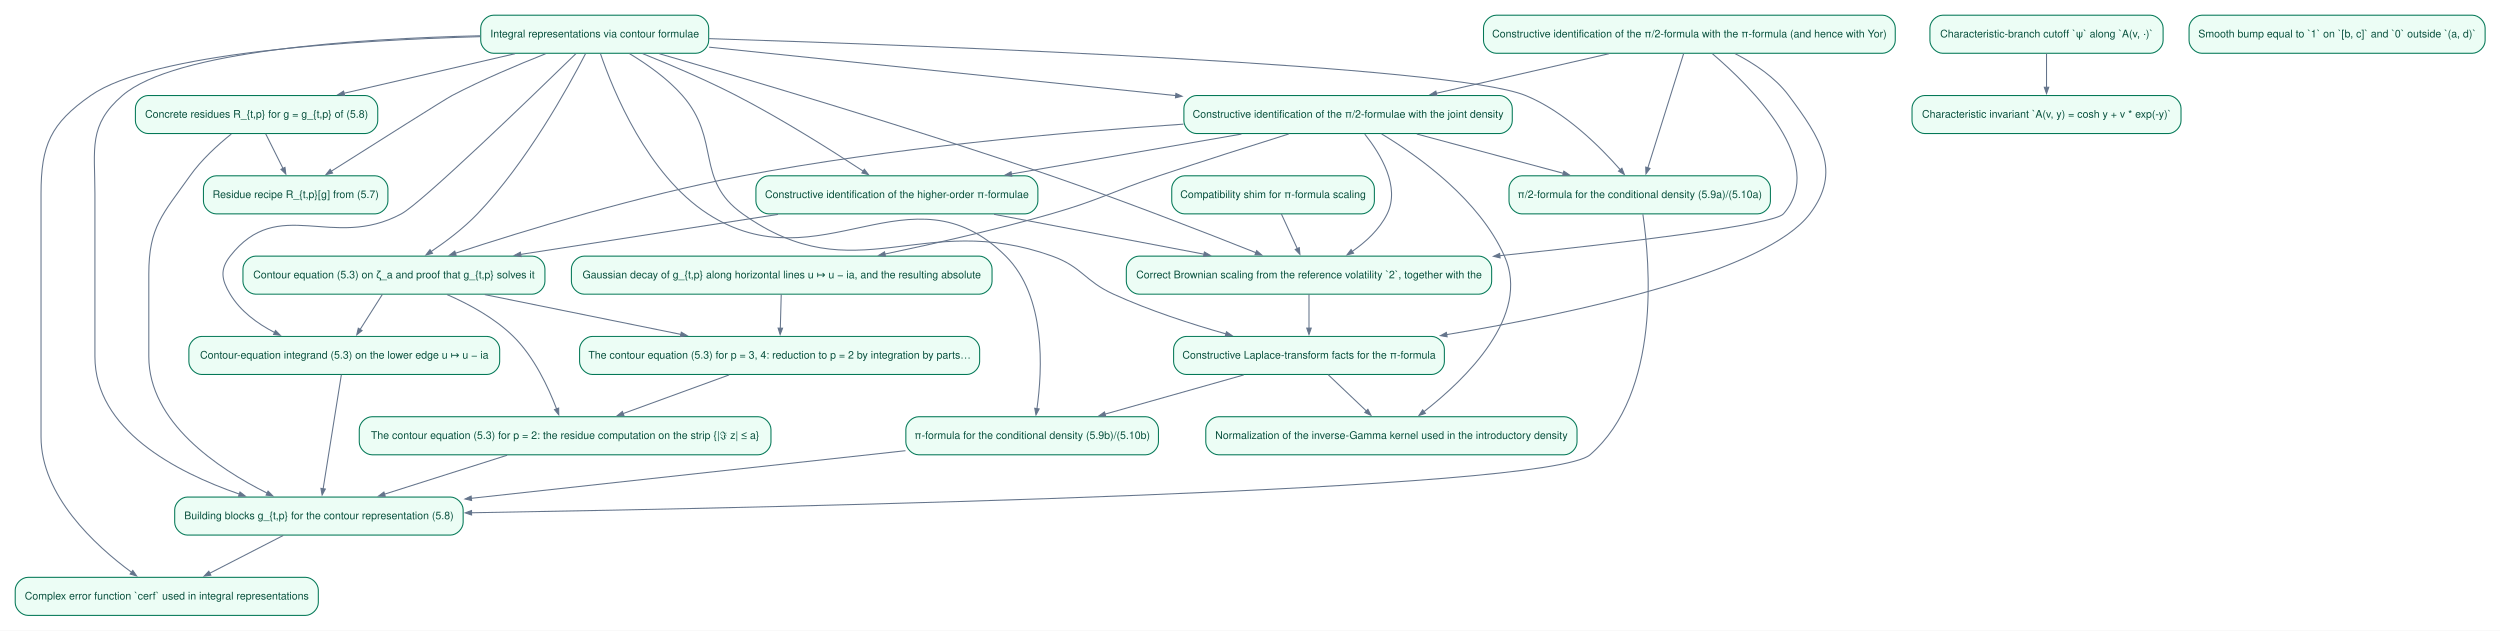
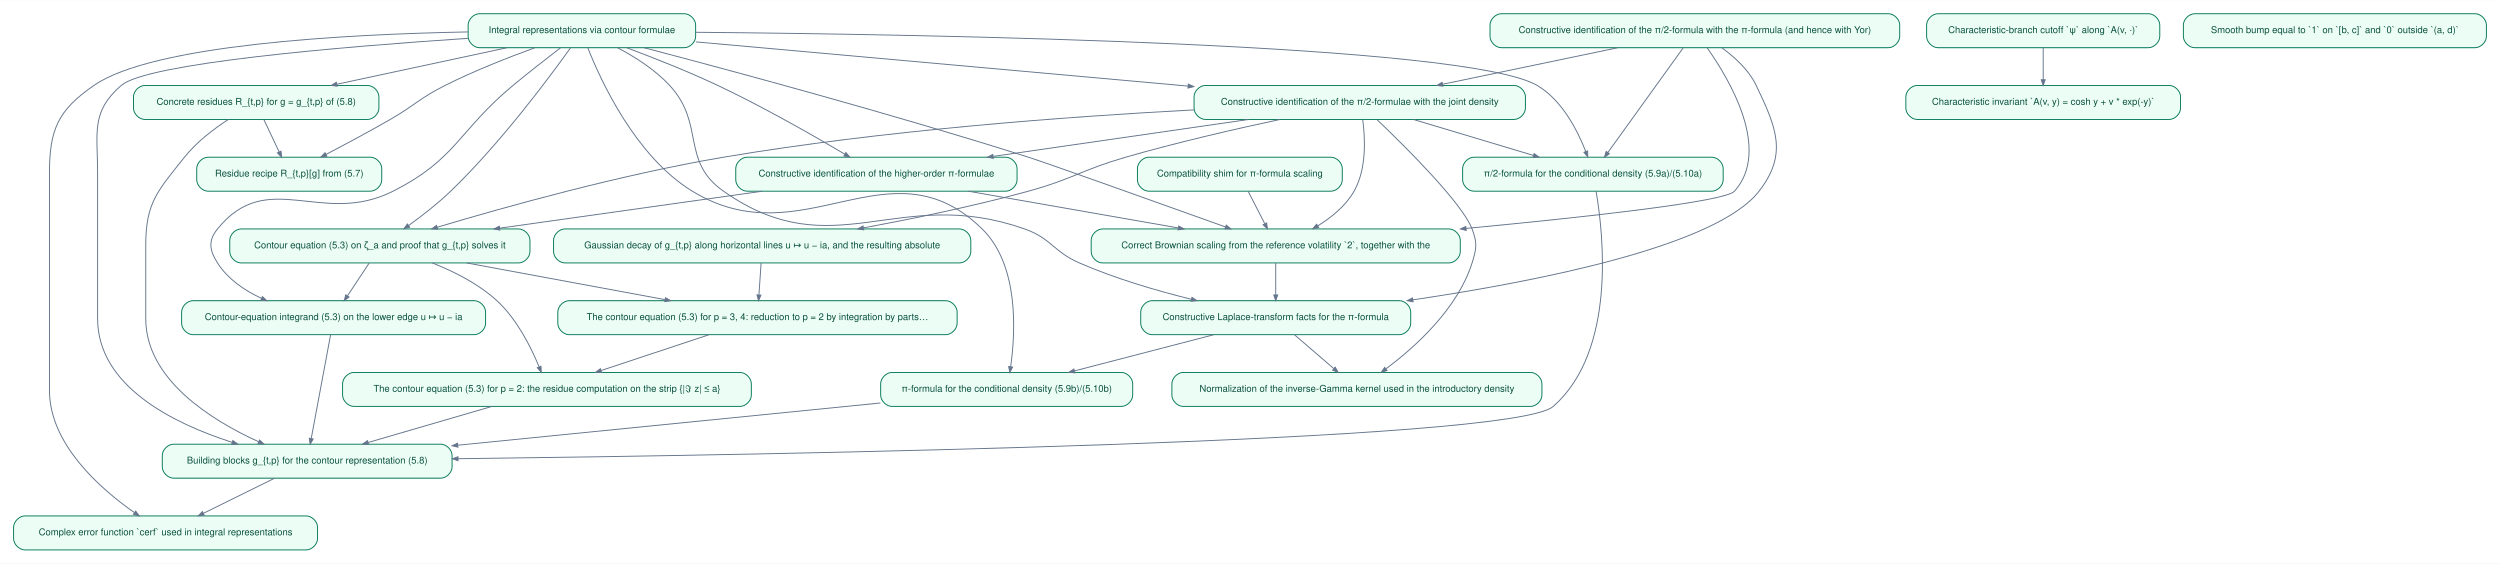
- <svg xmlns="http://www.w3.org/2000/svg" xmlns:xlink="http://www.w3.org/1999/xlink" width="2366pt" height="597pt" viewBox="0.00 0.00 2366.00 597.00">
+ <svg xmlns="http://www.w3.org/2000/svg" xmlns:xlink="http://www.w3.org/1999/xlink" width="2648pt" height="597pt" viewBox="0.00 0.00 2648.30 596.80">
  <g id="graph0" class="graph" transform="scale(1 1) rotate(0) translate(14.4 582.4)">
-     <polygon fill="white" stroke="none" points="-14.4,14.4 -14.4,-582.4 2351.92,-582.4 2351.92,14.4 -14.4,14.4" />
+     <polygon fill="white" stroke="transparent" points="-14.4,14.4 -14.4,-582.4 2633.9,-582.4 2633.9,14.4 -14.4,14.4" />
    <g id="node1" class="node">
      <g id="a_node1">
        <a xlink:href="Section5/IntegralReps.md" xlink:title="IntegralReps.lean">
-           <path fill="#ecfdf5" stroke="#047857" d="M644.29,-568C644.29,-568 452.56,-568 452.56,-568 446.56,-568 440.56,-562 440.56,-556 440.56,-556 440.56,-544 440.56,-544 440.56,-538 446.56,-532 452.56,-532 452.56,-532 644.29,-532 644.29,-532 650.29,-532 656.29,-538 656.29,-544 656.29,-544 656.29,-556 656.29,-556 656.29,-562 650.29,-568 644.29,-568" />
-           <text xml:space="preserve" text-anchor="middle" x="548.43" y="-547" font-family="Helvetica,sans-Serif" font-size="10.00" fill="#064e3b">Integral representations via contour formulae</text>
+           <path fill="#ecfdf5" stroke="#047857" d="M710.5,-568C710.5,-568 493.5,-568 493.5,-568 487.5,-568 481.5,-562 481.5,-556 481.5,-556 481.5,-544 481.5,-544 481.5,-538 487.5,-532 493.5,-532 493.5,-532 710.5,-532 710.5,-532 716.5,-532 722.5,-538 722.5,-544 722.5,-544 722.5,-556 722.5,-556 722.5,-562 716.5,-568 710.5,-568" />
+           <text text-anchor="middle" x="602" y="-547.5" font-family="Helvetica,sans-Serif" font-size="10.00" fill="#064e3b">Integral representations via contour formulae</text>
        </a>
      </g>
    </g>
    <g id="node2" class="node">
      <g id="a_node2">
        <a xlink:href="Section5/ContourEq.md" xlink:title="ContourEq.lean">
-           <path fill="#ecfdf5" stroke="#047857" d="M489.32,-340C489.32,-340 227.53,-340 227.53,-340 221.53,-340 215.53,-334 215.53,-328 215.53,-328 215.53,-316 215.53,-316 215.53,-310 221.53,-304 227.53,-304 227.53,-304 489.32,-304 489.32,-304 495.32,-304 501.32,-310 501.32,-316 501.32,-316 501.32,-328 501.32,-328 501.32,-334 495.32,-340 489.32,-340" />
-           <text xml:space="preserve" text-anchor="middle" x="358.43" y="-319" font-family="Helvetica,sans-Serif" font-size="10.00" fill="#064e3b">Contour equation (5.3) on ζ_a and proof that g_{t,p} solves it</text>
+           <path fill="#ecfdf5" stroke="#047857" d="M535,-340C535,-340 241,-340 241,-340 235,-340 229,-334 229,-328 229,-328 229,-316 229,-316 229,-310 235,-304 241,-304 241,-304 535,-304 535,-304 541,-304 547,-310 547,-316 547,-316 547,-328 547,-328 547,-334 541,-340 535,-340" />
+           <text text-anchor="middle" x="388" y="-319.5" font-family="Helvetica,sans-Serif" font-size="10.00" fill="#064e3b">Contour equation (5.3) on ζ_a and proof that g_{t,p} solves it</text>
        </a>
      </g>
    </g>
    <g id="edge10" class="edge">
-       <path fill="none" stroke="#64748b" d="M539.82,-531.72C523.16,-499.41 484.03,-428.69 437.43,-380 424.53,-366.53 408.09,-354.09 393.55,-344.29" />
-       <polygon fill="#64748b" stroke="#64748b" points="394.88,-342.65 388.71,-341.09 392.56,-346.15 394.88,-342.65" />
+       <path fill="none" stroke="#64748b" d="M589.96,-531.83C567.2,-499.99 515.42,-430.44 463,-380 449.36,-366.87 432.71,-353.96 418.57,-343.75" />
+       <polygon fill="#64748b" stroke="#64748b" points="419.59,-341.9 413.49,-340.12 417.15,-345.31 419.59,-341.9" />
    </g>
    <g id="node5" class="node">
      <g id="a_node5">
        <a xlink:href="Section5/ContourIntegrand.md" xlink:title="ContourIntegrand.lean">
-           <path fill="#ecfdf5" stroke="#047857" d="M446.49,-264C446.49,-264 176.36,-264 176.36,-264 170.36,-264 164.36,-258 164.36,-252 164.36,-252 164.36,-240 164.36,-240 164.36,-234 170.36,-228 176.36,-228 176.36,-228 446.49,-228 446.49,-228 452.49,-228 458.49,-234 458.49,-240 458.49,-240 458.49,-252 458.49,-252 458.49,-258 452.49,-264 446.49,-264" />
-           <text xml:space="preserve" text-anchor="middle" x="311.43" y="-243" font-family="Helvetica,sans-Serif" font-size="10.00" fill="#064e3b">Contour-equation integrand (5.3) on the lower edge u ↦ u − ia</text>
+           <path fill="#ecfdf5" stroke="#047857" d="M488,-264C488,-264 190,-264 190,-264 184,-264 178,-258 178,-252 178,-252 178,-240 178,-240 178,-234 184,-228 190,-228 190,-228 488,-228 488,-228 494,-228 500,-234 500,-240 500,-240 500,-252 500,-252 500,-258 494,-264 488,-264" />
+           <text text-anchor="middle" x="339" y="-243.5" font-family="Helvetica,sans-Serif" font-size="10.00" fill="#064e3b">Contour-equation integrand (5.3) on the lower edge u ↦ u − ia</text>
        </a>
      </g>
    </g>
    <g id="edge11" class="edge">
-       <path fill="none" stroke="#64748b" d="M530.63,-531.61C488.5,-490.57 384.75,-390.4 365.43,-380 300.12,-344.85 249.15,-398.39 203.43,-340 193.56,-327.4 195.16,-317.7 203.43,-304 213.09,-287.97 228.93,-276.22 245.54,-267.7" />
-       <polygon fill="#64748b" stroke="#64748b" points="246.34,-269.65 250.82,-265.14 244.51,-265.87 246.34,-269.65" />
+       <path fill="none" stroke="#64748b" d="M579.36,-531.88C564.8,-520.73 545.58,-505.76 529,-492 471.09,-443.93 469.19,-413.9 402,-380 326.51,-341.91 269.13,-405.78 216,-340 205.95,-327.55 207.39,-317.48 216,-304 226.85,-287.01 244.21,-275.01 262.5,-266.56" />
+       <polygon fill="#64748b" stroke="#64748b" points="263.56,-268.39 268.2,-264.05 261.86,-264.55 263.56,-268.39" />
    </g>
    <g id="node6" class="node">
      <g id="a_node6">
        <a xlink:href="Section5/Rrecipe.md" xlink:title="Rrecipe.lean">
-           <path fill="#ecfdf5" stroke="#047857" d="M340.72,-416C340.72,-416 190.14,-416 190.14,-416 184.14,-416 178.14,-410 178.14,-404 178.14,-404 178.14,-392 178.14,-392 178.14,-386 184.14,-380 190.14,-380 190.14,-380 340.72,-380 340.72,-380 346.72,-380 352.72,-386 352.72,-392 352.72,-392 352.72,-404 352.72,-404 352.72,-410 346.72,-416 340.72,-416" />
-           <text xml:space="preserve" text-anchor="middle" x="265.43" y="-395" font-family="Helvetica,sans-Serif" font-size="10.00" fill="#064e3b">Residue recipe R_{t,p}[g] from (5.7)</text>
+           <path fill="#ecfdf5" stroke="#047857" d="M378,-416C378,-416 206,-416 206,-416 200,-416 194,-410 194,-404 194,-404 194,-392 194,-392 194,-386 200,-380 206,-380 206,-380 378,-380 378,-380 384,-380 390,-386 390,-392 390,-392 390,-404 390,-404 390,-410 384,-416 378,-416" />
+           <text text-anchor="middle" x="292" y="-395.5" font-family="Helvetica,sans-Serif" font-size="10.00" fill="#064e3b">Residue recipe R_{t,p}[g] from (5.7)</text>
        </a>
      </g>
    </g>
    <g id="edge20" class="edge">
-       <path fill="none" stroke="#64748b" d="M501.96,-531.54C475.53,-521.07 442.08,-506.93 413.43,-492 407.55,-488.94 340.89,-446.82 299.06,-420.33" />
-       <polygon fill="#64748b" stroke="#64748b" points="300.3,-418.63 294.11,-417.19 298.05,-422.17 300.3,-418.63" />
+       <path fill="none" stroke="#64748b" d="M552.04,-531.9C523.63,-521.55 487.7,-507.4 457,-492 429.88,-478.39 425.29,-471.14 399,-456 376.73,-443.18 351.37,-429.62 330.92,-418.95" />
+       <polygon fill="#64748b" stroke="#64748b" points="331.86,-417.07 325.57,-416.16 329.92,-420.79 331.86,-417.07" />
    </g>
    <g id="node7" class="node">
      <g id="a_node7">
        <a xlink:href="Section5/Rrec.md" xlink:title="Rrec.lean">
-           <path fill="#ecfdf5" stroke="#047857" d="M331.1,-492C331.1,-492 125.75,-492 125.75,-492 119.75,-492 113.75,-486 113.75,-480 113.75,-480 113.75,-468 113.75,-468 113.75,-462 119.75,-456 125.75,-456 125.75,-456 331.1,-456 331.1,-456 337.1,-456 343.1,-462 343.1,-468 343.1,-468 343.1,-480 343.1,-480 343.1,-486 337.1,-492 331.1,-492" />
-           <text xml:space="preserve" text-anchor="middle" x="228.43" y="-471" font-family="Helvetica,sans-Serif" font-size="10.00" fill="#064e3b">Concrete residues R_{t,p} for g = g_{t,p} of (5.8)</text>
+           <path fill="#ecfdf5" stroke="#047857" d="M375,-492C375,-492 139,-492 139,-492 133,-492 127,-486 127,-480 127,-480 127,-468 127,-468 127,-462 133,-456 139,-456 139,-456 375,-456 375,-456 381,-456 387,-462 387,-468 387,-468 387,-480 387,-480 387,-486 381,-492 375,-492" />
+           <text text-anchor="middle" x="257" y="-471.5" font-family="Helvetica,sans-Serif" font-size="10.00" fill="#064e3b">Concrete residues R_{t,p} for g = g_{t,p} of (5.8)</text>
        </a>
      </g>
    </g>
    <g id="edge19" class="edge">
-       <path fill="none" stroke="#64748b" d="M472.99,-531.56C424.39,-520.32 361.17,-505.7 311.18,-494.14" />
-       <polygon fill="#64748b" stroke="#64748b" points="311.7,-492.1 305.38,-492.8 310.75,-496.19 311.7,-492.1" />
+       <path fill="none" stroke="#64748b" d="M522.42,-531.93C468.56,-520.38 397.48,-505.13 342.43,-493.32" />
+       <polygon fill="#64748b" stroke="#64748b" points="342.79,-491.25 336.48,-492.05 341.91,-495.36 342.79,-491.25" />
    </g>
    <g id="node11" class="node">
      <g id="a_node11">
        <a xlink:href="Section5/GFun.md" xlink:title="GFun.lean">
-           <path fill="#ecfdf5" stroke="#047857" d="M411.92,-112C411.92,-112 162.93,-112 162.93,-112 156.93,-112 150.93,-106 150.93,-100 150.93,-100 150.93,-88 150.93,-88 150.93,-82 156.93,-76 162.93,-76 162.93,-76 411.92,-76 411.92,-76 417.92,-76 423.92,-82 423.92,-88 423.92,-88 423.92,-100 423.92,-100 423.92,-106 417.92,-112 411.92,-112" />
-           <text xml:space="preserve" text-anchor="middle" x="287.43" y="-91" font-family="Helvetica,sans-Serif" font-size="10.00" fill="#064e3b">Building blocks g_{t,p} for the contour representation (5.8)</text>
+           <path fill="#ecfdf5" stroke="#047857" d="M452.5,-112C452.5,-112 169.5,-112 169.5,-112 163.5,-112 157.5,-106 157.5,-100 157.5,-100 157.5,-88 157.5,-88 157.5,-82 163.5,-76 169.5,-76 169.5,-76 452.5,-76 452.5,-76 458.5,-76 464.5,-82 464.5,-88 464.5,-88 464.5,-100 464.5,-100 464.5,-106 458.5,-112 452.5,-112" />
+           <text text-anchor="middle" x="311" y="-91.5" font-family="Helvetica,sans-Serif" font-size="10.00" fill="#064e3b">Building blocks g_{t,p} for the contour representation (5.8)</text>
        </a>
      </g>
    </g>
    <g id="edge12" class="edge">
-       <path fill="none" stroke="#64748b" d="M440.27,-548.57C324.45,-545.85 150.64,-534.51 101.43,-492 68.95,-463.94 75.43,-441.92 75.43,-399 75.43,-399 75.43,-399 75.43,-245 75.43,-175.97 151.25,-135.86 212.2,-114.76" />
-       <polygon fill="#64748b" stroke="#64748b" points="212.73,-116.8 217.75,-112.89 211.39,-112.82 212.73,-116.8" />
+       <path fill="none" stroke="#64748b" d="M481.28,-541.93C345.82,-532.9 141.32,-515.59 114,-492 81.6,-464.03 89,-441.8 89,-399 89,-399 89,-399 89,-245 89,-174 167.93,-134.34 231.66,-113.89" />
+       <polygon fill="#64748b" stroke="#64748b" points="232.29,-115.89 237.39,-112.09 231.03,-111.88 232.29,-115.89" />
    </g>
    <g id="node13" class="node">
      <g id="a_node13">
        <a xlink:href="Section5/Cerf.md" xlink:title="Cerf.lean">
-           <path fill="#ecfdf5" stroke="#047857" d="M274.85,-36C274.85,-36 12,-36 12,-36 6,-36 0,-30 0,-24 0,-24 0,-12 0,-12 0,-6 6,0 12,0 12,0 274.85,0 274.85,0 280.85,0 286.85,-6 286.85,-12 286.85,-12 286.85,-24 286.85,-24 286.85,-30 280.85,-36 274.85,-36" />
-           <text xml:space="preserve" text-anchor="middle" x="143.43" y="-15" font-family="Helvetica,sans-Serif" font-size="10.00" fill="#064e3b">Complex error function `cerf` used in integral representations</text>
+           <path fill="#ecfdf5" stroke="#047857" d="M310,-36C310,-36 12,-36 12,-36 6,-36 0,-30 0,-24 0,-24 0,-12 0,-12 0,-6 6,0 12,0 12,0 310,0 310,0 316,0 322,-6 322,-12 322,-12 322,-24 322,-24 322,-30 316,-36 310,-36" />
+           <text text-anchor="middle" x="161" y="-15.5" font-family="Helvetica,sans-Serif" font-size="10.00" fill="#064e3b">Complex error function `cerf` used in integral representations</text>
        </a>
      </g>
    </g>
    <g id="edge9" class="edge">
-       <path fill="none" stroke="#64748b" d="M440.33,-547.72C318.26,-544.3 129.11,-532.39 71.43,-492 33.49,-465.44 24.43,-445.31 24.43,-399 24.43,-399 24.43,-399 24.43,-169 24.43,-113.54 74.97,-66.65 110.18,-40.73" />
-       <polygon fill="#64748b" stroke="#64748b" points="111.26,-42.54 114.9,-37.32 108.8,-39.13 111.26,-42.54" />
+       <path fill="none" stroke="#64748b" d="M481.34,-548.72C349,-546.18 147.1,-535.06 85,-492 46.94,-465.61 38,-445.31 38,-399 38,-399 38,-399 38,-169 38,-112.19 91.42,-65.11 127.85,-39.61" />
+       <polygon fill="#64748b" stroke="#64748b" points="129.33,-41.14 133.09,-36.01 126.96,-37.68 129.33,-41.14" />
    </g>
    <g id="node14" class="node">
      <g id="a_node14">
        <a xlink:href="Section5/PiFormula.md" xlink:title="PiFormula.lean">
-           <path fill="#ecfdf5" stroke="#047857" d="M1069.95,-188C1069.95,-188 854.9,-188 854.9,-188 848.9,-188 842.9,-182 842.9,-176 842.9,-176 842.9,-164 842.9,-164 842.9,-158 848.9,-152 854.9,-152 854.9,-152 1069.95,-152 1069.95,-152 1075.95,-152 1081.95,-158 1081.95,-164 1081.95,-164 1081.95,-176 1081.95,-176 1081.95,-182 1075.95,-188 1069.95,-188" />
-           <text xml:space="preserve" text-anchor="middle" x="962.43" y="-167" font-family="Helvetica,sans-Serif" font-size="10.00" fill="#064e3b">π-formula for the conditional density (5.9b)/(5.10b)</text>
+           <path fill="#ecfdf5" stroke="#047857" d="M1173.5,-188C1173.5,-188 930.5,-188 930.5,-188 924.5,-188 918.5,-182 918.5,-176 918.5,-176 918.5,-164 918.5,-164 918.5,-158 924.5,-152 930.5,-152 930.5,-152 1173.5,-152 1173.5,-152 1179.5,-152 1185.5,-158 1185.5,-164 1185.5,-164 1185.5,-176 1185.5,-176 1185.5,-182 1179.5,-188 1173.5,-188" />
+           <text text-anchor="middle" x="1052" y="-167.5" font-family="Helvetica,sans-Serif" font-size="10.00" fill="#064e3b">π-formula for the conditional density (5.9b)/(5.10b)</text>
        </a>
      </g>
    </g>
    <g id="edge13" class="edge">
-       <path fill="none" stroke="#64748b" d="M553.88,-531.59C565.91,-496.38 598.26,-416.94 655.43,-380 761.75,-311.3 847.65,-429.24 937.43,-340 975.72,-301.93 972.19,-232.54 966.96,-195.63" />
-       <polygon fill="#64748b" stroke="#64748b" points="969.04,-195.38 966.06,-189.76 964.89,-196.01 969.04,-195.38" />
+       <path fill="none" stroke="#64748b" d="M608.32,-531.77C622.23,-496.54 659.12,-416.5 719,-380 836.49,-308.38 927.59,-436.17 1026,-340 1065.24,-301.66 1061.37,-230.6 1056.19,-194.04" />
+       <polygon fill="#64748b" stroke="#64748b" points="1058.26,-193.68 1055.28,-188.06 1054.11,-194.31 1058.26,-193.68" />
    </g>
    <g id="node15" class="node">
      <g id="a_node15">
        <a xlink:href="Section5/PiHalfFormula.md" xlink:title="PiHalfFormula.lean">
-           <path fill="#ecfdf5" stroke="#047857" d="M1649.12,-416C1649.12,-416 1425.73,-416 1425.73,-416 1419.73,-416 1413.73,-410 1413.73,-404 1413.73,-404 1413.73,-392 1413.73,-392 1413.73,-386 1419.73,-380 1425.73,-380 1425.73,-380 1649.12,-380 1649.12,-380 1655.12,-380 1661.12,-386 1661.12,-392 1661.12,-392 1661.12,-404 1661.12,-404 1661.12,-410 1655.12,-416 1649.12,-416" />
-           <text xml:space="preserve" text-anchor="middle" x="1537.43" y="-395" font-family="Helvetica,sans-Serif" font-size="10.00" fill="#064e3b">π/2-formula for the conditional density (5.9a)/(5.10a)</text>
+           <path fill="#ecfdf5" stroke="#047857" d="M1799,-416C1799,-416 1547,-416 1547,-416 1541,-416 1535,-410 1535,-404 1535,-404 1535,-392 1535,-392 1535,-386 1541,-380 1547,-380 1547,-380 1799,-380 1799,-380 1805,-380 1811,-386 1811,-392 1811,-392 1811,-404 1811,-404 1811,-410 1805,-416 1799,-416" />
+           <text text-anchor="middle" x="1673" y="-395.5" font-family="Helvetica,sans-Serif" font-size="10.00" fill="#064e3b">π/2-formula for the conditional density (5.9a)/(5.10a)</text>
        </a>
      </g>
    </g>
    <g id="edge17" class="edge">
-       <path fill="none" stroke="#64748b" d="M656.52,-545.85C876.12,-538.89 1359.59,-520.52 1429.43,-492 1466.38,-476.91 1499.65,-443.9 1519.2,-421.56" />
-       <polygon fill="#64748b" stroke="#64748b" points="1520.57,-423.19 1522.88,-417.27 1517.38,-420.45 1520.57,-423.19" />
+       <path fill="none" stroke="#64748b" d="M722.73,-548.34C974.58,-546.08 1538.88,-536.1 1614,-492 1640.34,-476.54 1656.78,-444.17 1665.42,-422.01" />
+       <polygon fill="#64748b" stroke="#64748b" points="1667.41,-422.68 1667.55,-416.33 1663.47,-421.21 1667.41,-422.68" />
    </g>
    <g id="node16" class="node">
      <g id="a_node16">
        <a xlink:href="Section5/PiFormulaHigher.md" xlink:title="PiFormulaHigher.lean">
-           <path fill="#ecfdf5" stroke="#047857" d="M955.85,-416C955.85,-416 713,-416 713,-416 707,-416 701,-410 701,-404 701,-404 701,-392 701,-392 701,-386 707,-380 713,-380 713,-380 955.85,-380 955.85,-380 961.85,-380 967.85,-386 967.85,-392 967.85,-392 967.85,-404 967.85,-404 967.85,-410 961.85,-416 955.85,-416" />
-           <text xml:space="preserve" text-anchor="middle" x="834.43" y="-395" font-family="Helvetica,sans-Serif" font-size="10.00" fill="#064e3b">Constructive identification of the higher-order π-formulae</text>
+           <path fill="#ecfdf5" stroke="#047857" d="M1051,-416C1051,-416 777,-416 777,-416 771,-416 765,-410 765,-404 765,-404 765,-392 765,-392 765,-386 771,-380 777,-380 777,-380 1051,-380 1051,-380 1057,-380 1063,-386 1063,-392 1063,-392 1063,-404 1063,-404 1063,-410 1057,-416 1051,-416" />
+           <text text-anchor="middle" x="914" y="-395.5" font-family="Helvetica,sans-Serif" font-size="10.00" fill="#064e3b">Constructive identification of the higher-order π-formulae</text>
        </a>
      </g>
    </g>
    <g id="edge14" class="edge">
-       <path fill="none" stroke="#64748b" d="M593.85,-531.61C620.16,-521.07 653.66,-506.82 682.43,-492 725.3,-469.91 772.33,-440.24 802.55,-420.4" />
-       <polygon fill="#64748b" stroke="#64748b" points="803.62,-422.22 807.47,-417.16 801.31,-418.71 803.62,-422.22" />
+       <path fill="none" stroke="#64748b" d="M649.67,-531.89C678.04,-521.28 714.52,-506.87 746,-492 793.93,-469.36 847.12,-438.97 880.56,-419.19" />
+       <polygon fill="#64748b" stroke="#64748b" points="881.66,-420.98 885.75,-416.11 879.52,-417.36 881.66,-420.98" />
    </g>
    <g id="node17" class="node">
      <g id="a_node17">
        <a xlink:href="Section5/PiHalfFormulaHigher.md" xlink:title="PiHalfFormulaHigher.lean">
-           <path fill="#ecfdf5" stroke="#047857" d="M1404.81,-492C1404.81,-492 1118.04,-492 1118.04,-492 1112.04,-492 1106.04,-486 1106.04,-480 1106.04,-480 1106.04,-468 1106.04,-468 1106.04,-462 1112.04,-456 1118.04,-456 1118.04,-456 1404.81,-456 1404.81,-456 1410.81,-456 1416.81,-462 1416.81,-468 1416.81,-468 1416.81,-480 1416.81,-480 1416.81,-486 1410.81,-492 1404.81,-492" />
-           <text xml:space="preserve" text-anchor="middle" x="1261.43" y="-471" font-family="Helvetica,sans-Serif" font-size="10.00" fill="#064e3b">Constructive identification of the π/2-formulae with the joint density</text>
+           <path fill="#ecfdf5" stroke="#047857" d="M1589.5,-492C1589.5,-492 1262.5,-492 1262.5,-492 1256.5,-492 1250.5,-486 1250.5,-480 1250.5,-480 1250.5,-468 1250.5,-468 1250.5,-462 1256.5,-456 1262.5,-456 1262.5,-456 1589.5,-456 1589.5,-456 1595.5,-456 1601.5,-462 1601.5,-468 1601.5,-468 1601.5,-480 1601.5,-480 1601.5,-486 1595.5,-492 1589.5,-492" />
+           <text text-anchor="middle" x="1426" y="-471.5" font-family="Helvetica,sans-Serif" font-size="10.00" fill="#064e3b">Constructive identification of the π/2-formulae with the joint density</text>
        </a>
      </g>
    </g>
    <g id="edge18" class="edge">
-       <path fill="none" stroke="#64748b" d="M656.71,-537.76C774.21,-525.57 963.12,-505.96 1098.53,-491.91" />
-       <polygon fill="#64748b" stroke="#64748b" points="1098.49,-494.02 1104.24,-491.31 1098.06,-489.84 1098.49,-494.02" />
+       <path fill="none" stroke="#64748b" d="M722.7,-538.16C859.96,-525.83 1085.53,-505.58 1244.12,-491.33" />
+       <polygon fill="#64748b" stroke="#64748b" points="1244.42,-493.42 1250.21,-490.79 1244.04,-489.23 1244.42,-493.42" />
    </g>
    <g id="node18" class="node">
      <g id="a_node18">
        <a xlink:href="Section5/PiFormulaLaplace.md" xlink:title="PiFormulaLaplace.lean">
-           <path fill="#ecfdf5" stroke="#047857" d="M1340.55,-264C1340.55,-264 1108.3,-264 1108.3,-264 1102.3,-264 1096.3,-258 1096.3,-252 1096.3,-252 1096.3,-240 1096.3,-240 1096.3,-234 1102.3,-228 1108.3,-228 1108.3,-228 1340.55,-228 1340.55,-228 1346.55,-228 1352.55,-234 1352.55,-240 1352.55,-240 1352.55,-252 1352.55,-252 1352.55,-258 1346.55,-264 1340.55,-264" />
-           <text xml:space="preserve" text-anchor="middle" x="1224.43" y="-243" font-family="Helvetica,sans-Serif" font-size="10.00" fill="#064e3b">Constructive Laplace-transform facts for the π-formula</text>
+           <path fill="#ecfdf5" stroke="#047857" d="M1468,-264C1468,-264 1206,-264 1206,-264 1200,-264 1194,-258 1194,-252 1194,-252 1194,-240 1194,-240 1194,-234 1200,-228 1206,-228 1206,-228 1468,-228 1468,-228 1474,-228 1480,-234 1480,-240 1480,-240 1480,-252 1480,-252 1480,-258 1474,-264 1468,-264" />
+           <text text-anchor="middle" x="1337" y="-243.5" font-family="Helvetica,sans-Serif" font-size="10.00" fill="#064e3b">Constructive Laplace-transform facts for the π-formula</text>
        </a>
      </g>
    </g>
    <g id="edge15" class="edge">
-       <path fill="none" stroke="#64748b" d="M581.28,-531.68C597.86,-521.73 617.36,-508.03 631.43,-492 668.25,-450.01 642.9,-412.36 688.43,-380 795.56,-303.86 857.77,-384.52 981.43,-340 1009.97,-329.72 1011.81,-316.57 1039.43,-304 1073.26,-288.6 1112.41,-275.86 1145.95,-266.36" />
-       <polygon fill="#64748b" stroke="#64748b" points="1146.35,-268.43 1151.56,-264.79 1145.21,-264.39 1146.35,-268.43" />
+       <path fill="none" stroke="#64748b" d="M639.8,-531.96C658.18,-522.26 679.58,-508.69 695,-492 732.9,-450.98 706.3,-412.11 752,-380 868.92,-297.86 936.3,-387.67 1071,-340 1099.6,-329.88 1101.19,-316.13 1129,-304 1166.62,-287.58 1210.17,-274.77 1247.67,-265.49" />
+       <polygon fill="#64748b" stroke="#64748b" points="1248.3,-267.5 1253.63,-264.03 1247.3,-263.42 1248.3,-267.5" />
    </g>
    <g id="node19" class="node">
      <g id="a_node19">
        <a xlink:href="Section5/PiFormulaScaling.md" xlink:title="PiFormulaScaling.lean">
-           <path fill="#ecfdf5" stroke="#047857" d="M1385.3,-340C1385.3,-340 1063.55,-340 1063.55,-340 1057.55,-340 1051.55,-334 1051.55,-328 1051.55,-328 1051.55,-316 1051.55,-316 1051.55,-310 1057.55,-304 1063.55,-304 1063.55,-304 1385.3,-304 1385.3,-304 1391.3,-304 1397.3,-310 1397.3,-316 1397.3,-316 1397.3,-328 1397.3,-328 1397.3,-334 1391.3,-340 1385.3,-340" />
-           <text xml:space="preserve" text-anchor="middle" x="1224.43" y="-319" font-family="Helvetica,sans-Serif" font-size="10.00" fill="#064e3b">Correct Brownian scaling from the reference volatility `2`, together with the</text>
+           <path fill="#ecfdf5" stroke="#047857" d="M1520.5,-340C1520.5,-340 1153.5,-340 1153.5,-340 1147.5,-340 1141.5,-334 1141.5,-328 1141.5,-328 1141.5,-316 1141.5,-316 1141.5,-310 1147.5,-304 1153.5,-304 1153.5,-304 1520.5,-304 1520.5,-304 1526.5,-304 1532.5,-310 1532.5,-316 1532.5,-316 1532.5,-328 1532.5,-328 1532.5,-334 1526.5,-340 1520.5,-340" />
+           <text text-anchor="middle" x="1337" y="-319.5" font-family="Helvetica,sans-Serif" font-size="10.00" fill="#064e3b">Correct Brownian scaling from the reference volatility `2`, together with the</text>
        </a>
      </g>
    </g>
    <g id="edge16" class="edge">
-       <path fill="none" stroke="#64748b" d="M609.64,-531.53C693.73,-507.21 849.46,-461.07 980.43,-416 1048.18,-392.68 1125.29,-362.71 1174.37,-343.18" />
-       <polygon fill="#64748b" stroke="#64748b" points="1174.9,-345.23 1179.7,-341.06 1173.35,-341.33 1174.9,-345.23" />
+       <path fill="none" stroke="#64748b" d="M667.83,-531.98C759.59,-507.92 930.9,-461.78 1075,-416 1095.39,-409.52 1213.16,-367.42 1283.68,-342.14" />
+       <polygon fill="#64748b" stroke="#64748b" points="1284.57,-344.05 1289.51,-340.05 1283.16,-340.1 1284.57,-344.05" />
    </g>
    <g id="node3" class="node">
      <g id="a_node3">
        <a xlink:href="Section5/ContourRec.md" xlink:title="ContourRec.lean">
-           <path fill="#ecfdf5" stroke="#047857" d="M900.73,-264C900.73,-264 546.12,-264 546.12,-264 540.12,-264 534.12,-258 534.12,-252 534.12,-252 534.12,-240 534.12,-240 534.12,-234 540.12,-228 546.12,-228 546.12,-228 900.73,-228 900.73,-228 906.73,-228 912.73,-234 912.73,-240 912.73,-240 912.73,-252 912.73,-252 912.73,-258 906.73,-264 900.73,-264" />
-           <text xml:space="preserve" text-anchor="middle" x="723.43" y="-243" font-family="Helvetica,sans-Serif" font-size="10.00" fill="#064e3b">The contour equation (5.3) for p = 3, 4: reduction to p = 2 by integration by parts…</text>
+           <path fill="#ecfdf5" stroke="#047857" d="M987.5,-264C987.5,-264 588.5,-264 588.5,-264 582.5,-264 576.5,-258 576.5,-252 576.5,-252 576.5,-240 576.5,-240 576.5,-234 582.5,-228 588.5,-228 588.5,-228 987.5,-228 987.5,-228 993.5,-228 999.5,-234 999.5,-240 999.5,-240 999.5,-252 999.5,-252 999.5,-258 993.5,-264 987.5,-264" />
+           <text text-anchor="middle" x="788" y="-243.5" font-family="Helvetica,sans-Serif" font-size="10.00" fill="#064e3b">The contour equation (5.3) for p = 3, 4: reduction to p = 2 by integration by parts…</text>
        </a>
      </g>
    </g>
    <g id="edge2" class="edge">
-       <path fill="none" stroke="#64748b" d="M444.46,-303.56C500.25,-292.25 572.91,-277.52 630.08,-265.92" />
-       <polygon fill="#64748b" stroke="#64748b" points="630.39,-268.01 635.85,-264.75 629.55,-263.89 630.39,-268.01" />
+       <path fill="none" stroke="#64748b" d="M480.02,-303.98C542.82,-292.36 625.9,-276.99 689.94,-265.14" />
+       <polygon fill="#64748b" stroke="#64748b" points="690.56,-267.16 696.08,-264.01 689.8,-263.03 690.56,-267.16" />
    </g>
    <g id="node4" class="node">
      <g id="a_node4">
        <a xlink:href="Section5/ContourTwo.md" xlink:title="ContourTwo.lean">
-           <path fill="#ecfdf5" stroke="#047857" d="M703.24,-188C703.24,-188 337.61,-188 337.61,-188 331.61,-188 325.61,-182 325.61,-176 325.61,-176 325.61,-164 325.61,-164 325.61,-158 331.61,-152 337.61,-152 337.61,-152 703.24,-152 703.24,-152 709.24,-152 715.24,-158 715.24,-164 715.24,-164 715.24,-176 715.24,-176 715.24,-182 709.24,-188 703.24,-188" />
-           <text xml:space="preserve" text-anchor="middle" x="520.43" y="-167" font-family="Helvetica,sans-Serif" font-size="10.00" fill="#064e3b">The contour equation (5.3) for p = 2: the residue computation on the strip {|ℑ z| ≤ a}</text>
+           <path fill="#ecfdf5" stroke="#047857" d="M769.5,-188C769.5,-188 360.5,-188 360.5,-188 354.5,-188 348.5,-182 348.5,-176 348.5,-176 348.5,-164 348.5,-164 348.5,-158 354.5,-152 360.5,-152 360.5,-152 769.5,-152 769.5,-152 775.5,-152 781.5,-158 781.5,-164 781.5,-164 781.5,-176 781.5,-176 781.5,-182 775.5,-188 769.5,-188" />
+           <text text-anchor="middle" x="565" y="-167.5" font-family="Helvetica,sans-Serif" font-size="10.00" fill="#064e3b">The contour equation (5.3) for p = 2: the residue computation on the strip {|ℑ z| ≤ a}</text>
        </a>
      </g>
    </g>
    <g id="edge3" class="edge">
-       <path fill="none" stroke="#64748b" d="M408.8,-303.55C430.05,-294.31 453.87,-281.25 471.43,-264 491.11,-244.67 504.63,-215.73 512.41,-195.28" />
-       <polygon fill="#64748b" stroke="#64748b" points="514.3,-196.21 514.4,-189.85 510.36,-194.76 514.3,-196.21" />
+       <path fill="none" stroke="#64748b" d="M443.62,-303.96C466.72,-294.85 492.61,-281.77 512,-264 533.2,-244.57 548.13,-214.66 556.63,-194.03" />
+       <polygon fill="#64748b" stroke="#64748b" points="558.68,-194.56 558.96,-188.21 554.78,-193 558.68,-194.56" />
    </g>
    <g id="edge1" class="edge">
-       <path fill="none" stroke="#64748b" d="M347.52,-303.84C341.22,-293.91 333.2,-281.29 326.33,-270.46" />
-       <polygon fill="#64748b" stroke="#64748b" points="328.23,-269.54 323.24,-265.6 324.69,-271.79 328.23,-269.54" />
+       <path fill="none" stroke="#64748b" d="M376.64,-303.84C369.83,-293.56 361.11,-280.39 353.78,-269.32" />
+       <polygon fill="#64748b" stroke="#64748b" points="355.37,-267.91 350.3,-264.07 351.86,-270.23 355.37,-267.91" />
    </g>
    <g id="edge5" class="edge">
-       <path fill="none" stroke="#64748b" d="M675.57,-227.56C645.5,-216.59 606.6,-202.41 575.28,-190.99" />
-       <polygon fill="#64748b" stroke="#64748b" points="576.08,-189.05 569.73,-188.97 574.65,-193 576.08,-189.05" />
+       <path fill="none" stroke="#64748b" d="M736.56,-227.93C702.51,-216.63 657.82,-201.8 622.58,-190.11" />
+       <polygon fill="#64748b" stroke="#64748b" points="622.92,-188.01 616.57,-188.11 621.6,-192 622.92,-188.01" />
    </g>
    <g id="edge6" class="edge">
-       <path fill="none" stroke="#64748b" d="M465.5,-151.56C430.69,-140.5 385.58,-126.17 349.48,-114.71" />
-       <polygon fill="#64748b" stroke="#64748b" points="350.18,-112.73 343.82,-112.91 348.91,-116.73 350.18,-112.73" />
+       <path fill="none" stroke="#64748b" d="M506.41,-151.93C467.31,-140.54 415.88,-125.56 375.6,-113.82" />
+       <polygon fill="#64748b" stroke="#64748b" points="376.08,-111.77 369.74,-112.11 374.91,-115.81 376.08,-111.77" />
    </g>
    <g id="edge4" class="edge">
-       <path fill="none" stroke="#64748b" d="M308.67,-227.79C304.43,-201.26 296.26,-150.24 291.39,-119.75" />
-       <polygon fill="#64748b" stroke="#64748b" points="293.48,-119.56 290.46,-113.96 289.33,-120.22 293.48,-119.56" />
+       <path fill="none" stroke="#64748b" d="M335.79,-227.79C330.75,-200.78 320.97,-148.39 315.31,-118.11" />
+       <polygon fill="#64748b" stroke="#64748b" points="317.34,-117.52 314.17,-112.01 313.21,-118.29 317.34,-117.52" />
    </g>
    <g id="edge41" class="edge">
-       <path fill="none" stroke="#64748b" d="M237.01,-455.84C241.92,-446.01 248.16,-433.53 253.54,-422.77" />
-       <polygon fill="#64748b" stroke="#64748b" points="255.28,-423.99 256.09,-417.68 251.52,-422.11 255.28,-423.99" />
+       <path fill="none" stroke="#64748b" d="M265.12,-455.84C269.93,-445.66 276.09,-432.63 281.3,-421.62" />
+       <polygon fill="#64748b" stroke="#64748b" points="283.26,-422.39 283.93,-416.07 279.46,-420.6 283.26,-422.39" />
    </g>
    <g id="edge40" class="edge">
-       <path fill="none" stroke="#64748b" d="M204.5,-455.57C191.6,-445.21 176.17,-431.17 165.43,-416 139.52,-379.42 126.43,-367.82 126.43,-323 126.43,-323 126.43,-323 126.43,-245 126.43,-182.97 191.19,-139.29 238.56,-115.63" />
-       <polygon fill="#64748b" stroke="#64748b" points="239.3,-117.61 243.76,-113.09 237.45,-113.83 239.3,-117.61" />
+       <path fill="none" stroke="#64748b" d="M227.37,-455.94C211.95,-445.89 193.72,-432.01 181,-416 152.9,-380.63 140,-368.17 140,-323 140,-323 140,-323 140,-245 140,-180.74 209.09,-137.56 259.44,-114.63" />
+       <polygon fill="#64748b" stroke="#64748b" points="260.55,-116.44 265.18,-112.07 258.84,-112.6 260.55,-116.44" />
    </g>
    <g id="node8" class="node">
      <g id="a_node8">
        <a xlink:href="Section5/PsiBranch.md" xlink:title="PsiBranch.lean">
-           <path fill="#ecfdf5" stroke="#047857" d="M2020.76,-568C2020.76,-568 1824.09,-568 1824.09,-568 1818.09,-568 1812.09,-562 1812.09,-556 1812.09,-556 1812.09,-544 1812.09,-544 1812.09,-538 1818.09,-532 1824.09,-532 1824.09,-532 2020.76,-532 2020.76,-532 2026.76,-532 2032.76,-538 2032.76,-544 2032.76,-544 2032.76,-556 2032.76,-556 2032.76,-562 2026.76,-568 2020.76,-568" />
-           <text xml:space="preserve" text-anchor="middle" x="1922.43" y="-547" font-family="Helvetica,sans-Serif" font-size="10.00" fill="#064e3b">Characteristic-branch cutoff `ψ` along `A(v, ·)`</text>
+           <path fill="#ecfdf5" stroke="#047857" d="M2261.5,-568C2261.5,-568 2038.5,-568 2038.5,-568 2032.5,-568 2026.5,-562 2026.5,-556 2026.5,-556 2026.5,-544 2026.5,-544 2026.5,-538 2032.5,-532 2038.5,-532 2038.5,-532 2261.5,-532 2261.5,-532 2267.5,-532 2273.5,-538 2273.5,-544 2273.5,-544 2273.5,-556 2273.5,-556 2273.5,-562 2267.5,-568 2261.5,-568" />
+           <text text-anchor="middle" x="2150" y="-547.5" font-family="Helvetica,sans-Serif" font-size="10.00" fill="#064e3b">Characteristic-branch cutoff `ψ` along `A(v, ·)`</text>
        </a>
      </g>
    </g>
    <g id="node10" class="node">
      <g id="a_node10">
        <a xlink:href="Section5/CharA.md" xlink:title="CharA.lean">
-           <path fill="#ecfdf5" stroke="#047857" d="M2037.71,-492C2037.71,-492 1807.14,-492 1807.14,-492 1801.14,-492 1795.14,-486 1795.14,-480 1795.14,-480 1795.14,-468 1795.14,-468 1795.14,-462 1801.14,-456 1807.14,-456 1807.14,-456 2037.71,-456 2037.71,-456 2043.71,-456 2049.71,-462 2049.71,-468 2049.71,-468 2049.71,-480 2049.71,-480 2049.71,-486 2043.71,-492 2037.71,-492" />
-           <text xml:space="preserve" text-anchor="middle" x="1922.43" y="-471" font-family="Helvetica,sans-Serif" font-size="10.00" fill="#064e3b">Characteristic invariant `A(v, y) = cosh y + v * exp(-y)`</text>
+           <path fill="#ecfdf5" stroke="#047857" d="M2283.5,-492C2283.5,-492 2016.5,-492 2016.5,-492 2010.5,-492 2004.5,-486 2004.5,-480 2004.5,-480 2004.5,-468 2004.5,-468 2004.5,-462 2010.5,-456 2016.5,-456 2016.5,-456 2283.5,-456 2283.5,-456 2289.5,-456 2295.5,-462 2295.5,-468 2295.5,-468 2295.5,-480 2295.5,-480 2295.5,-486 2289.5,-492 2283.5,-492" />
+           <text text-anchor="middle" x="2150" y="-471.5" font-family="Helvetica,sans-Serif" font-size="10.00" fill="#064e3b">Characteristic invariant `A(v, y) = cosh y + v * exp(-y)`</text>
        </a>
      </g>
    </g>
    <g id="edge39" class="edge">
-       <path fill="none" stroke="#64748b" d="M1922.43,-531.84C1922.43,-522.29 1922.43,-510.23 1922.43,-499.68" />
-       <polygon fill="#64748b" stroke="#64748b" points="1924.53,-499.84 1922.43,-493.84 1920.33,-499.84 1924.53,-499.84" />
+       <path fill="none" stroke="#64748b" d="M2150,-531.84C2150,-521.84 2150,-509.11 2150,-498.23" />
+       <polygon fill="#64748b" stroke="#64748b" points="2152.1,-498.07 2150,-492.07 2147.9,-498.07 2152.1,-498.07" />
    </g>
    <g id="node9" class="node">
      <g id="a_node9">
        <a xlink:href="Section5/SmoothBump.md" xlink:title="SmoothBump.lean">
-           <path fill="#ecfdf5" stroke="#047857" d="M2325.52,-568C2325.52,-568 2069.33,-568 2069.33,-568 2063.33,-568 2057.33,-562 2057.33,-556 2057.33,-556 2057.33,-544 2057.33,-544 2057.33,-538 2063.33,-532 2069.33,-532 2069.33,-532 2325.52,-532 2325.52,-532 2331.52,-532 2337.52,-538 2337.52,-544 2337.52,-544 2337.52,-556 2337.52,-556 2337.52,-562 2331.52,-568 2325.52,-568" />
-           <text xml:space="preserve" text-anchor="middle" x="2197.43" y="-547" font-family="Helvetica,sans-Serif" font-size="10.00" fill="#064e3b">Smooth bump equal to `1` on `[b, c]` and `0` outside `(a, d)`</text>
+           <path fill="#ecfdf5" stroke="#047857" d="M2607.5,-568C2607.5,-568 2310.5,-568 2310.5,-568 2304.5,-568 2298.5,-562 2298.5,-556 2298.5,-556 2298.5,-544 2298.5,-544 2298.5,-538 2304.5,-532 2310.5,-532 2310.5,-532 2607.5,-532 2607.5,-532 2613.5,-532 2619.5,-538 2619.5,-544 2619.5,-544 2619.5,-556 2619.5,-556 2619.5,-562 2613.5,-568 2607.5,-568" />
+           <text text-anchor="middle" x="2459" y="-547.5" font-family="Helvetica,sans-Serif" font-size="10.00" fill="#064e3b">Smooth bump equal to `1` on `[b, c]` and `0` outside `(a, d)`</text>
        </a>
      </g>
    </g>
    <g id="edge7" class="edge">
-       <path fill="none" stroke="#64748b" d="M253.66,-75.65C232.87,-64.97 206.08,-51.2 184.12,-39.91" />
-       <polygon fill="#64748b" stroke="#64748b" points="185.12,-38.06 178.82,-37.19 183.2,-41.8 185.12,-38.06" />
+       <path fill="none" stroke="#64748b" d="M276.21,-75.84C253.78,-64.77 224.53,-50.34 201.11,-38.79" />
+       <polygon fill="#64748b" stroke="#64748b" points="201.91,-36.84 195.6,-36.07 200.05,-40.61 201.91,-36.84" />
    </g>
    <g id="node12" class="node">
      <g id="a_node12">
        <a xlink:href="Section5/GFunDecay.md" xlink:title="GFunDecay.lean">
-           <path fill="#ecfdf5" stroke="#047857" d="M912.47,-340C912.47,-340 538.38,-340 538.38,-340 532.38,-340 526.38,-334 526.38,-328 526.38,-328 526.38,-316 526.38,-316 526.38,-310 532.38,-304 538.38,-304 538.38,-304 912.47,-304 912.47,-304 918.47,-304 924.47,-310 924.47,-316 924.47,-316 924.47,-328 924.47,-328 924.47,-334 918.47,-340 912.47,-340" />
-           <text xml:space="preserve" text-anchor="middle" x="725.43" y="-319" font-family="Helvetica,sans-Serif" font-size="10.00" fill="#064e3b">Gaussian decay of g_{t,p} along horizontal lines u ↦ u − ia, and the resulting absolute</text>
+           <path fill="#ecfdf5" stroke="#047857" d="M1002,-340C1002,-340 584,-340 584,-340 578,-340 572,-334 572,-328 572,-328 572,-316 572,-316 572,-310 578,-304 584,-304 584,-304 1002,-304 1002,-304 1008,-304 1014,-310 1014,-316 1014,-316 1014,-328 1014,-328 1014,-334 1008,-340 1002,-340" />
+           <text text-anchor="middle" x="793" y="-319.5" font-family="Helvetica,sans-Serif" font-size="10.00" fill="#064e3b">Gaussian decay of g_{t,p} along horizontal lines u ↦ u − ia, and the resulting absolute</text>
        </a>
      </g>
    </g>
    <g id="edge8" class="edge">
-       <path fill="none" stroke="#64748b" d="M724.96,-303.84C724.7,-294.29 724.38,-282.23 724.09,-271.68" />
-       <polygon fill="#64748b" stroke="#64748b" points="726.2,-271.78 723.93,-265.84 722,-271.89 726.2,-271.78" />
+       <path fill="none" stroke="#64748b" d="M791.84,-303.84C791.17,-293.84 790.3,-281.11 789.57,-270.23" />
+       <polygon fill="#64748b" stroke="#64748b" points="791.65,-269.91 789.15,-264.07 787.46,-270.2 791.65,-269.91" />
    </g>
    <g id="edge21" class="edge">
-       <path fill="none" stroke="#64748b" d="M842.53,-155.86C727.56,-143.25 553.88,-124.21 431.47,-110.79" />
-       <polygon fill="#64748b" stroke="#64748b" points="431.91,-108.73 425.72,-110.16 431.45,-112.9 431.91,-108.73" />
+       <path fill="none" stroke="#64748b" d="M918.24,-155.64C792.57,-143.09 604.37,-124.3 470.84,-110.96" />
+       <polygon fill="#64748b" stroke="#64748b" points="470.7,-108.84 464.52,-110.33 470.28,-113.02 470.7,-108.84" />
    </g>
    <g id="edge28" class="edge">
-       <path fill="none" stroke="#64748b" d="M1540.41,-379.63C1547.14,-334.07 1558,-210.59 1490.43,-152 1451.03,-117.84 742.51,-102.31 431.64,-97.11" />
-       <polygon fill="#64748b" stroke="#64748b" points="431.91,-95.02 425.88,-97.02 431.84,-99.22 431.91,-95.02" />
+       <path fill="none" stroke="#64748b" d="M1676.34,-380C1684.12,-334.79 1698.04,-211.04 1631,-152 1588.14,-114.25 812.74,-100.74 470.77,-96.6" />
+       <polygon fill="#64748b" stroke="#64748b" points="470.8,-94.5 464.77,-96.53 470.75,-98.7 470.8,-94.5" />
    </g>
    <g id="edge22" class="edge">
-       <path fill="none" stroke="#64748b" d="M721.92,-379.51C648.56,-368.1 552.91,-353.23 478.14,-341.61" />
-       <polygon fill="#64748b" stroke="#64748b" points="478.72,-339.58 472.47,-340.73 478.07,-343.73 478.72,-339.58" />
+       <path fill="none" stroke="#64748b" d="M792.99,-379.98C709.75,-368.27 599.4,-352.74 514.91,-340.85" />
+       <polygon fill="#64748b" stroke="#64748b" points="515.11,-338.76 508.87,-340.01 514.52,-342.92 515.11,-338.76" />
    </g>
    <g id="edge23" class="edge">
-       <path fill="none" stroke="#64748b" d="M926.36,-379.56C986.08,-368.22 1063.91,-353.46 1125.06,-341.85" />
-       <polygon fill="#64748b" stroke="#64748b" points="1125.45,-343.92 1130.95,-340.74 1124.66,-339.79 1125.45,-343.92" />
+       <path fill="none" stroke="#64748b" d="M1011.31,-379.98C1077.85,-368.34 1165.93,-352.93 1233.71,-341.07" />
+       <polygon fill="#64748b" stroke="#64748b" points="1234.25,-343.11 1239.8,-340.01 1233.52,-338.97 1234.25,-343.11" />
    </g>
    <g id="edge29" class="edge">
-       <path fill="none" stroke="#64748b" d="M1105.64,-464.91C989.8,-457.11 828.28,-442.45 688.43,-416 591.51,-397.67 481.79,-364.1 416.45,-342.7" />
-       <polygon fill="#64748b" stroke="#64748b" points="417.28,-340.77 410.92,-340.89 415.97,-344.76 417.28,-340.77" />
+       <path fill="none" stroke="#64748b" d="M1250.44,-466.13C1113.83,-458.87 919.9,-444.35 752,-416 643.78,-397.73 520.56,-363.3 448.82,-341.84" />
+       <polygon fill="#64748b" stroke="#64748b" points="449.24,-339.78 442.89,-340.06 448.03,-343.8 449.24,-339.78" />
    </g>
    <g id="edge30" class="edge">
-       <path fill="none" stroke="#64748b" d="M1205.25,-455.6C1169.9,-444.54 1123.39,-429.75 1082.43,-416 1036.85,-400.7 1026.63,-393.27 980.43,-380 929,-365.23 870.83,-351.98 823.05,-341.97" />
-       <polygon fill="#64748b" stroke="#64748b" points="823.56,-339.93 817.26,-340.76 822.7,-344.04 823.56,-339.93" />
+       <path fill="none" stroke="#64748b" d="M1341.32,-455.96C1293.12,-445.66 1231.8,-431.53 1178,-416 1131.41,-402.55 1121.76,-392.83 1075,-380 1017.95,-364.34 953.33,-350.97 900.36,-341.13" />
+       <polygon fill="#64748b" stroke="#64748b" points="900.57,-339.03 894.28,-340 899.8,-343.16 900.57,-339.03" />
    </g>
    <g id="edge34" class="edge">
-       <path fill="none" stroke="#64748b" d="M1326.48,-455.56C1368.15,-444.39 1422.27,-429.88 1465.25,-418.35" />
-       <polygon fill="#64748b" stroke="#64748b" points="1465.61,-420.43 1470.86,-416.85 1464.52,-416.37 1465.61,-420.43" />
+       <path fill="none" stroke="#64748b" d="M1482.98,-455.93C1520.84,-444.59 1570.6,-429.68 1609.7,-417.96" />
+       <polygon fill="#64748b" stroke="#64748b" points="1610.74,-419.85 1615.88,-416.11 1609.53,-415.82 1610.74,-419.85" />
    </g>
    <g id="edge32" class="edge">
-       <path fill="none" stroke="#64748b" d="M1160.5,-455.51C1094.95,-444.15 1009.58,-429.35 942.63,-417.75" />
-       <polygon fill="#64748b" stroke="#64748b" points="943.15,-415.71 936.88,-416.76 942.43,-419.85 943.15,-415.71" />
+       <path fill="none" stroke="#64748b" d="M1308.22,-455.98C1227.35,-444.29 1120.2,-428.8 1038.03,-416.93" />
+       <polygon fill="#64748b" stroke="#64748b" points="1037.9,-414.79 1031.66,-416.01 1037.29,-418.94 1037.9,-414.79" />
    </g>
    <g id="edge33" class="edge">
-       <path fill="none" stroke="#64748b" d="M1277.2,-455.51C1292.28,-436.55 1311.01,-405.57 1298.43,-380 1291.22,-365.36 1278.26,-353.43 1265.17,-344.33" />
-       <polygon fill="#64748b" stroke="#64748b" points="1266.59,-342.75 1260.42,-341.19 1264.26,-346.25 1266.59,-342.75" />
+       <path fill="none" stroke="#64748b" d="M1429.12,-455.96C1431.82,-436.3 1433.43,-403.63 1420,-380 1411.23,-364.57 1396.36,-352.41 1381.61,-343.36" />
+       <polygon fill="#64748b" stroke="#64748b" points="1382.43,-341.4 1376.19,-340.16 1380.3,-345.02 1382.43,-341.4" />
    </g>
    <g id="node22" class="node">
      <g id="a_node22">
        <a xlink:href="Section5/InverseGammaIntegral.md" xlink:title="InverseGammaIntegral.lean">
-           <path fill="#ecfdf5" stroke="#047857" d="M1466.09,-188C1466.09,-188 1138.76,-188 1138.76,-188 1132.76,-188 1126.76,-182 1126.76,-176 1126.76,-176 1126.76,-164 1126.76,-164 1126.76,-158 1132.76,-152 1138.76,-152 1138.76,-152 1466.09,-152 1466.09,-152 1472.09,-152 1478.09,-158 1478.09,-164 1478.09,-164 1478.09,-176 1478.09,-176 1478.09,-182 1472.09,-188 1466.09,-188" />
-           <text xml:space="preserve" text-anchor="middle" x="1302.43" y="-167" font-family="Helvetica,sans-Serif" font-size="10.00" fill="#064e3b">Normalization of the inverse-Gamma kernel used in the introductory density</text>
+           <path fill="#ecfdf5" stroke="#047857" d="M1607,-188C1607,-188 1239,-188 1239,-188 1233,-188 1227,-182 1227,-176 1227,-176 1227,-164 1227,-164 1227,-158 1233,-152 1239,-152 1239,-152 1607,-152 1607,-152 1613,-152 1619,-158 1619,-164 1619,-164 1619,-176 1619,-176 1619,-182 1613,-188 1607,-188" />
+           <text text-anchor="middle" x="1423" y="-167.5" font-family="Helvetica,sans-Serif" font-size="10.00" fill="#064e3b">Normalization of the inverse-Gamma kernel used in the introductory density</text>
        </a>
      </g>
    </g>
    <g id="edge31" class="edge">
-       <path fill="none" stroke="#64748b" d="M1293.17,-455.64C1329.1,-433.96 1385.72,-393.16 1409.43,-340 1434.63,-283.47 1372.87,-223.73 1333.02,-192.66" />
-       <polygon fill="#64748b" stroke="#64748b" points="1334.56,-191.19 1328.52,-189.21 1332,-194.52 1334.56,-191.19" />
+       <path fill="none" stroke="#64748b" d="M1444.53,-455.59C1475.3,-426.18 1534.61,-367.21 1545,-340 1550.71,-325.05 1549.8,-319.26 1545,-304 1529.77,-255.54 1484.9,-215.12 1454.04,-191.99" />
+       <polygon fill="#64748b" stroke="#64748b" points="1454.91,-190.02 1448.84,-188.15 1452.42,-193.4 1454.91,-190.02" />
    </g>
    <g id="edge25" class="edge">
-       <path fill="none" stroke="#64748b" d="M1162.67,-227.56C1123.28,-216.43 1072.17,-202 1031.44,-190.49" />
-       <polygon fill="#64748b" stroke="#64748b" points="1032.02,-188.48 1025.68,-188.87 1030.88,-192.52 1032.02,-188.48" />
+       <path fill="none" stroke="#64748b" d="M1271.26,-227.93C1227.21,-216.49 1169.21,-201.43 1123.92,-189.68" />
+       <polygon fill="#64748b" stroke="#64748b" points="1124.24,-187.59 1117.9,-188.11 1123.18,-191.65 1124.24,-187.59" />
    </g>
    <g id="edge24" class="edge">
-       <path fill="none" stroke="#64748b" d="M1242.52,-227.84C1253.37,-217.54 1267.28,-204.34 1278.97,-193.25" />
-       <polygon fill="#64748b" stroke="#64748b" points="1280.16,-195.02 1283.06,-189.37 1277.27,-191.97 1280.16,-195.02" />
+       <path fill="none" stroke="#64748b" d="M1356.95,-227.84C1369.32,-217.19 1385.31,-203.43 1398.46,-192.12" />
+       <polygon fill="#64748b" stroke="#64748b" points="1399.98,-193.58 1403.16,-188.07 1397.24,-190.39 1399.98,-193.58" />
    </g>
    <g id="edge27" class="edge">
-       <path fill="none" stroke="#64748b" d="M1224.43,-303.84C1224.43,-294.29 1224.43,-282.23 1224.43,-271.68" />
-       <polygon fill="#64748b" stroke="#64748b" points="1226.53,-271.84 1224.43,-265.84 1222.33,-271.84 1226.53,-271.84" />
+       <path fill="none" stroke="#64748b" d="M1337,-303.84C1337,-293.84 1337,-281.11 1337,-270.23" />
+       <polygon fill="#64748b" stroke="#64748b" points="1339.1,-270.07 1337,-264.07 1334.9,-270.07 1339.1,-270.07" />
    </g>
    <g id="node20" class="node">
      <g id="a_node20">
        <a xlink:href="Section5/PiFormulaScale.md" xlink:title="PiFormulaScale.lean">
-           <path fill="#ecfdf5" stroke="#047857" d="M1274.31,-416C1274.31,-416 1106.54,-416 1106.54,-416 1100.54,-416 1094.54,-410 1094.54,-404 1094.54,-404 1094.54,-392 1094.54,-392 1094.54,-386 1100.54,-380 1106.54,-380 1106.54,-380 1274.31,-380 1274.31,-380 1280.31,-380 1286.31,-386 1286.31,-392 1286.31,-392 1286.31,-404 1286.31,-404 1286.31,-410 1280.31,-416 1274.31,-416" />
-           <text xml:space="preserve" text-anchor="middle" x="1190.43" y="-395" font-family="Helvetica,sans-Serif" font-size="10.00" fill="#064e3b">Compatibility shim for π-formula scaling</text>
+           <path fill="#ecfdf5" stroke="#047857" d="M1395.5,-416C1395.5,-416 1202.5,-416 1202.5,-416 1196.5,-416 1190.5,-410 1190.5,-404 1190.5,-404 1190.5,-392 1190.5,-392 1190.5,-386 1196.5,-380 1202.5,-380 1202.5,-380 1395.5,-380 1395.5,-380 1401.5,-380 1407.5,-386 1407.5,-392 1407.5,-392 1407.5,-404 1407.5,-404 1407.5,-410 1401.5,-416 1395.5,-416" />
+           <text text-anchor="middle" x="1299" y="-395.5" font-family="Helvetica,sans-Serif" font-size="10.00" fill="#064e3b">Compatibility shim for π-formula scaling</text>
        </a>
      </g>
    </g>
    <g id="edge26" class="edge">
-       <path fill="none" stroke="#64748b" d="M1198.31,-379.84C1202.78,-370.1 1208.45,-357.76 1213.37,-347.07" />
-       <polygon fill="#64748b" stroke="#64748b" points="1215.24,-348.03 1215.83,-341.7 1211.42,-346.28 1215.24,-348.03" />
+       <path fill="none" stroke="#64748b" d="M1307.81,-379.84C1313.04,-369.66 1319.73,-356.63 1325.38,-345.62" />
+       <polygon fill="#64748b" stroke="#64748b" points="1327.36,-346.37 1328.23,-340.07 1323.63,-344.45 1327.36,-346.37" />
    </g>
    <g id="node21" class="node">
      <g id="a_node21">
        <a xlink:href="Section5/PiHalfIdentify.md" xlink:title="PiHalfIdentify.lean">
-           <path fill="#ecfdf5" stroke="#047857" d="M1767.26,-568C1767.26,-568 1401.59,-568 1401.59,-568 1395.59,-568 1389.59,-562 1389.59,-556 1389.59,-556 1389.59,-544 1389.59,-544 1389.59,-538 1395.59,-532 1401.59,-532 1401.59,-532 1767.26,-532 1767.26,-532 1773.26,-532 1779.26,-538 1779.26,-544 1779.26,-544 1779.26,-556 1779.26,-556 1779.26,-562 1773.26,-568 1767.26,-568" />
-           <text xml:space="preserve" text-anchor="middle" x="1584.43" y="-547" font-family="Helvetica,sans-Serif" font-size="10.00" fill="#064e3b">Constructive identification of the π/2-formula with the π-formula (and hence with Yor)</text>
+           <path fill="#ecfdf5" stroke="#047857" d="M1986,-568C1986,-568 1576,-568 1576,-568 1570,-568 1564,-562 1564,-556 1564,-556 1564,-544 1564,-544 1564,-538 1570,-532 1576,-532 1576,-532 1986,-532 1986,-532 1992,-532 1998,-538 1998,-544 1998,-544 1998,-556 1998,-556 1998,-562 1992,-568 1986,-568" />
+           <text text-anchor="middle" x="1781" y="-547.5" font-family="Helvetica,sans-Serif" font-size="10.00" fill="#064e3b">Constructive identification of the π/2-formula with the π-formula (and hence with Yor)</text>
        </a>
      </g>
    </g>
    <g id="edge37" class="edge">
-       <path fill="none" stroke="#64748b" d="M1579.03,-531.79C1570.69,-505.15 1554.6,-453.81 1545.06,-423.36" />
-       <polygon fill="#64748b" stroke="#64748b" points="1547.15,-423.01 1543.35,-417.91 1543.14,-424.27 1547.15,-423.01" />
+       <path fill="none" stroke="#64748b" d="M1768.61,-531.79C1748.92,-504.44 1710.49,-451.07 1688.83,-420.98" />
+       <polygon fill="#64748b" stroke="#64748b" points="1690.45,-419.65 1685.24,-416.01 1687.05,-422.1 1690.45,-419.65" />
    </g>
    <g id="edge38" class="edge">
-       <path fill="none" stroke="#64748b" d="M1508.29,-531.56C1459.12,-520.29 1395.15,-505.64 1344.64,-494.07" />
-       <polygon fill="#64748b" stroke="#64748b" points="1345.4,-492.09 1339.09,-492.79 1344.47,-496.18 1345.4,-492.09" />
+       <path fill="none" stroke="#64748b" d="M1699.11,-531.93C1643.69,-520.38 1570.55,-505.13 1513.91,-493.32" />
+       <polygon fill="#64748b" stroke="#64748b" points="1514.09,-491.22 1507.78,-492.05 1513.23,-495.33 1514.09,-491.22" />
    </g>
    <g id="edge35" class="edge">
-       <path fill="none" stroke="#64748b" d="M1627.57,-531.69C1645.69,-522.41 1665.52,-509.28 1678.43,-492 1708.68,-451.49 1728.97,-420.3 1698.43,-380 1656.84,-325.14 1479.92,-286.66 1354.45,-265.67" />
-       <polygon fill="#64748b" stroke="#64748b" points="1355.14,-263.66 1348.88,-264.75 1354.45,-267.8 1355.14,-263.66" />
+       <path fill="none" stroke="#64748b" d="M1809.64,-531.84C1823.23,-522.02 1838.18,-508.39 1846,-492 1867.44,-447.06 1879.46,-419.39 1849,-380 1804.29,-322.2 1617.33,-284.86 1482.24,-264.89" />
+       <polygon fill="#64748b" stroke="#64748b" points="1482.49,-262.8 1476.25,-264.01 1481.88,-266.96 1482.49,-262.8" />
    </g>
    <g id="edge36" class="edge">
-       <path fill="none" stroke="#64748b" d="M1606.22,-531.55C1644.41,-498.95 1715.51,-427.77 1673.43,-380 1664.15,-369.48 1525.55,-352.96 1404.77,-340.41" />
-       <polygon fill="#64748b" stroke="#64748b" points="1405.27,-338.35 1399.08,-339.82 1404.83,-342.53 1405.27,-338.35" />
+       <path fill="none" stroke="#64748b" d="M1794.06,-531.77C1817.76,-498.28 1861.98,-423.82 1823,-380 1813.09,-368.86 1667.88,-352.8 1538.75,-340.56" />
+       <polygon fill="#64748b" stroke="#64748b" points="1538.78,-338.45 1532.61,-339.98 1538.39,-342.63 1538.78,-338.45" />
    </g>
  </g>
</svg>
